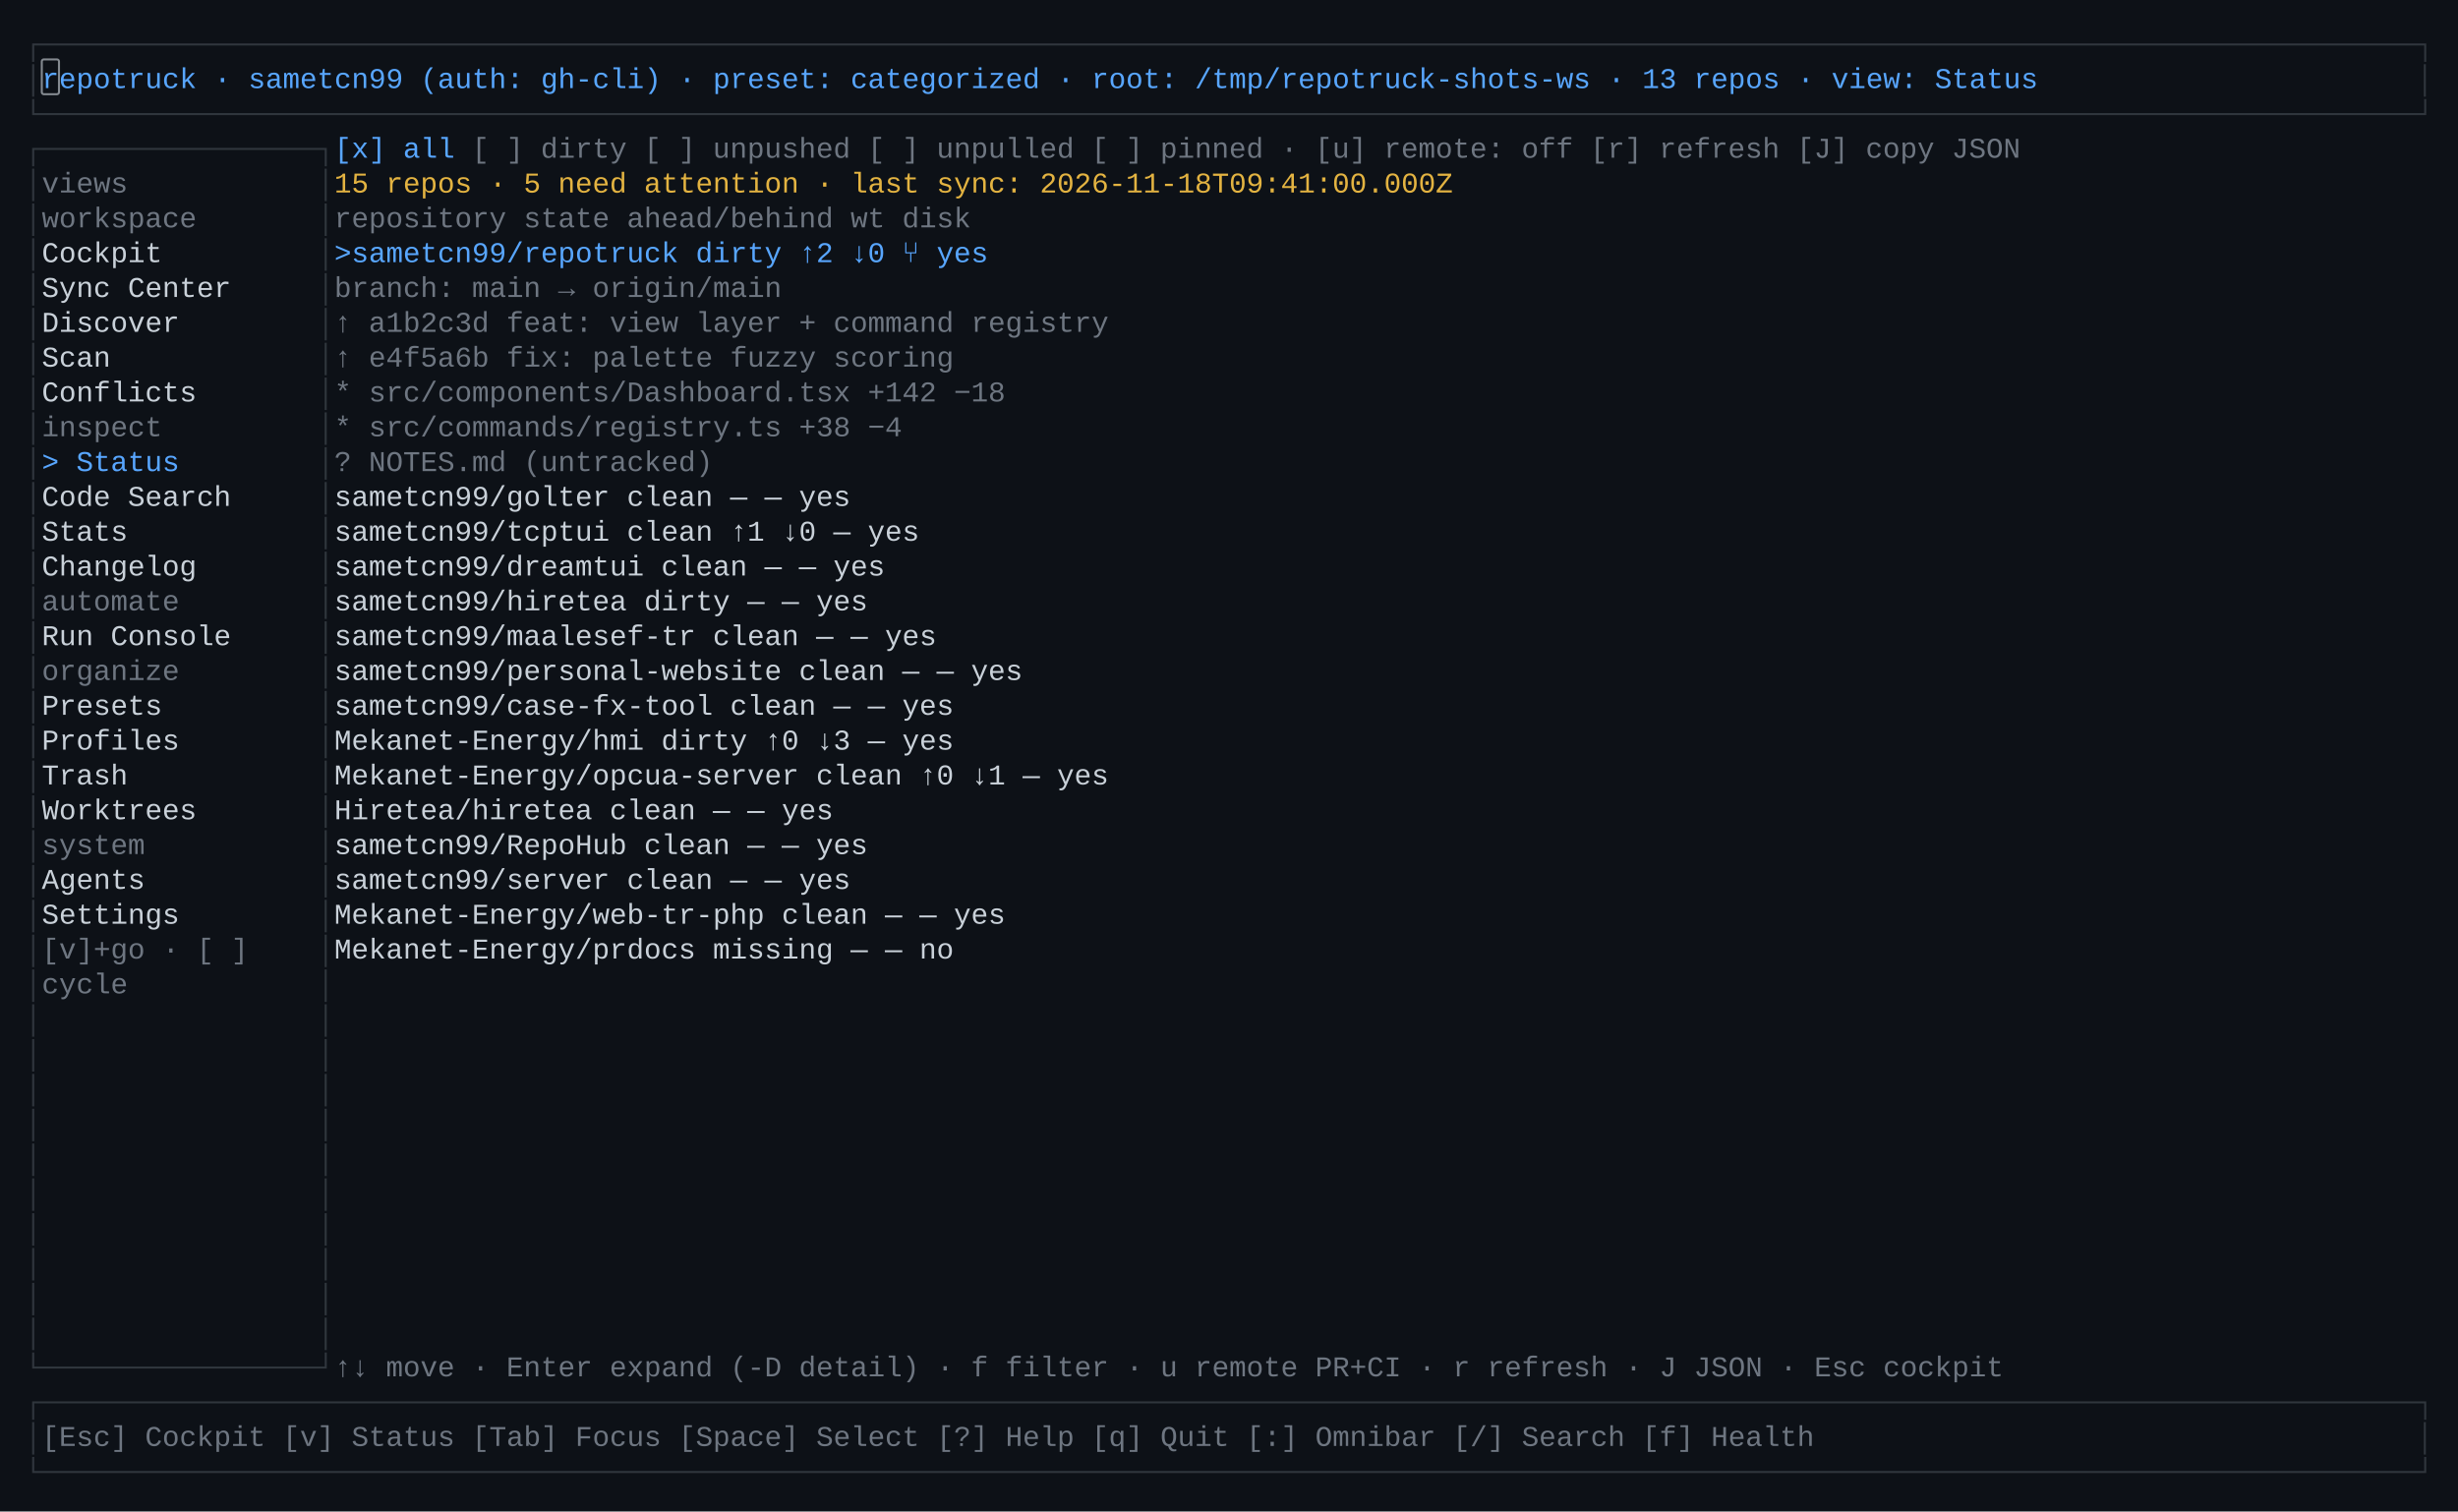
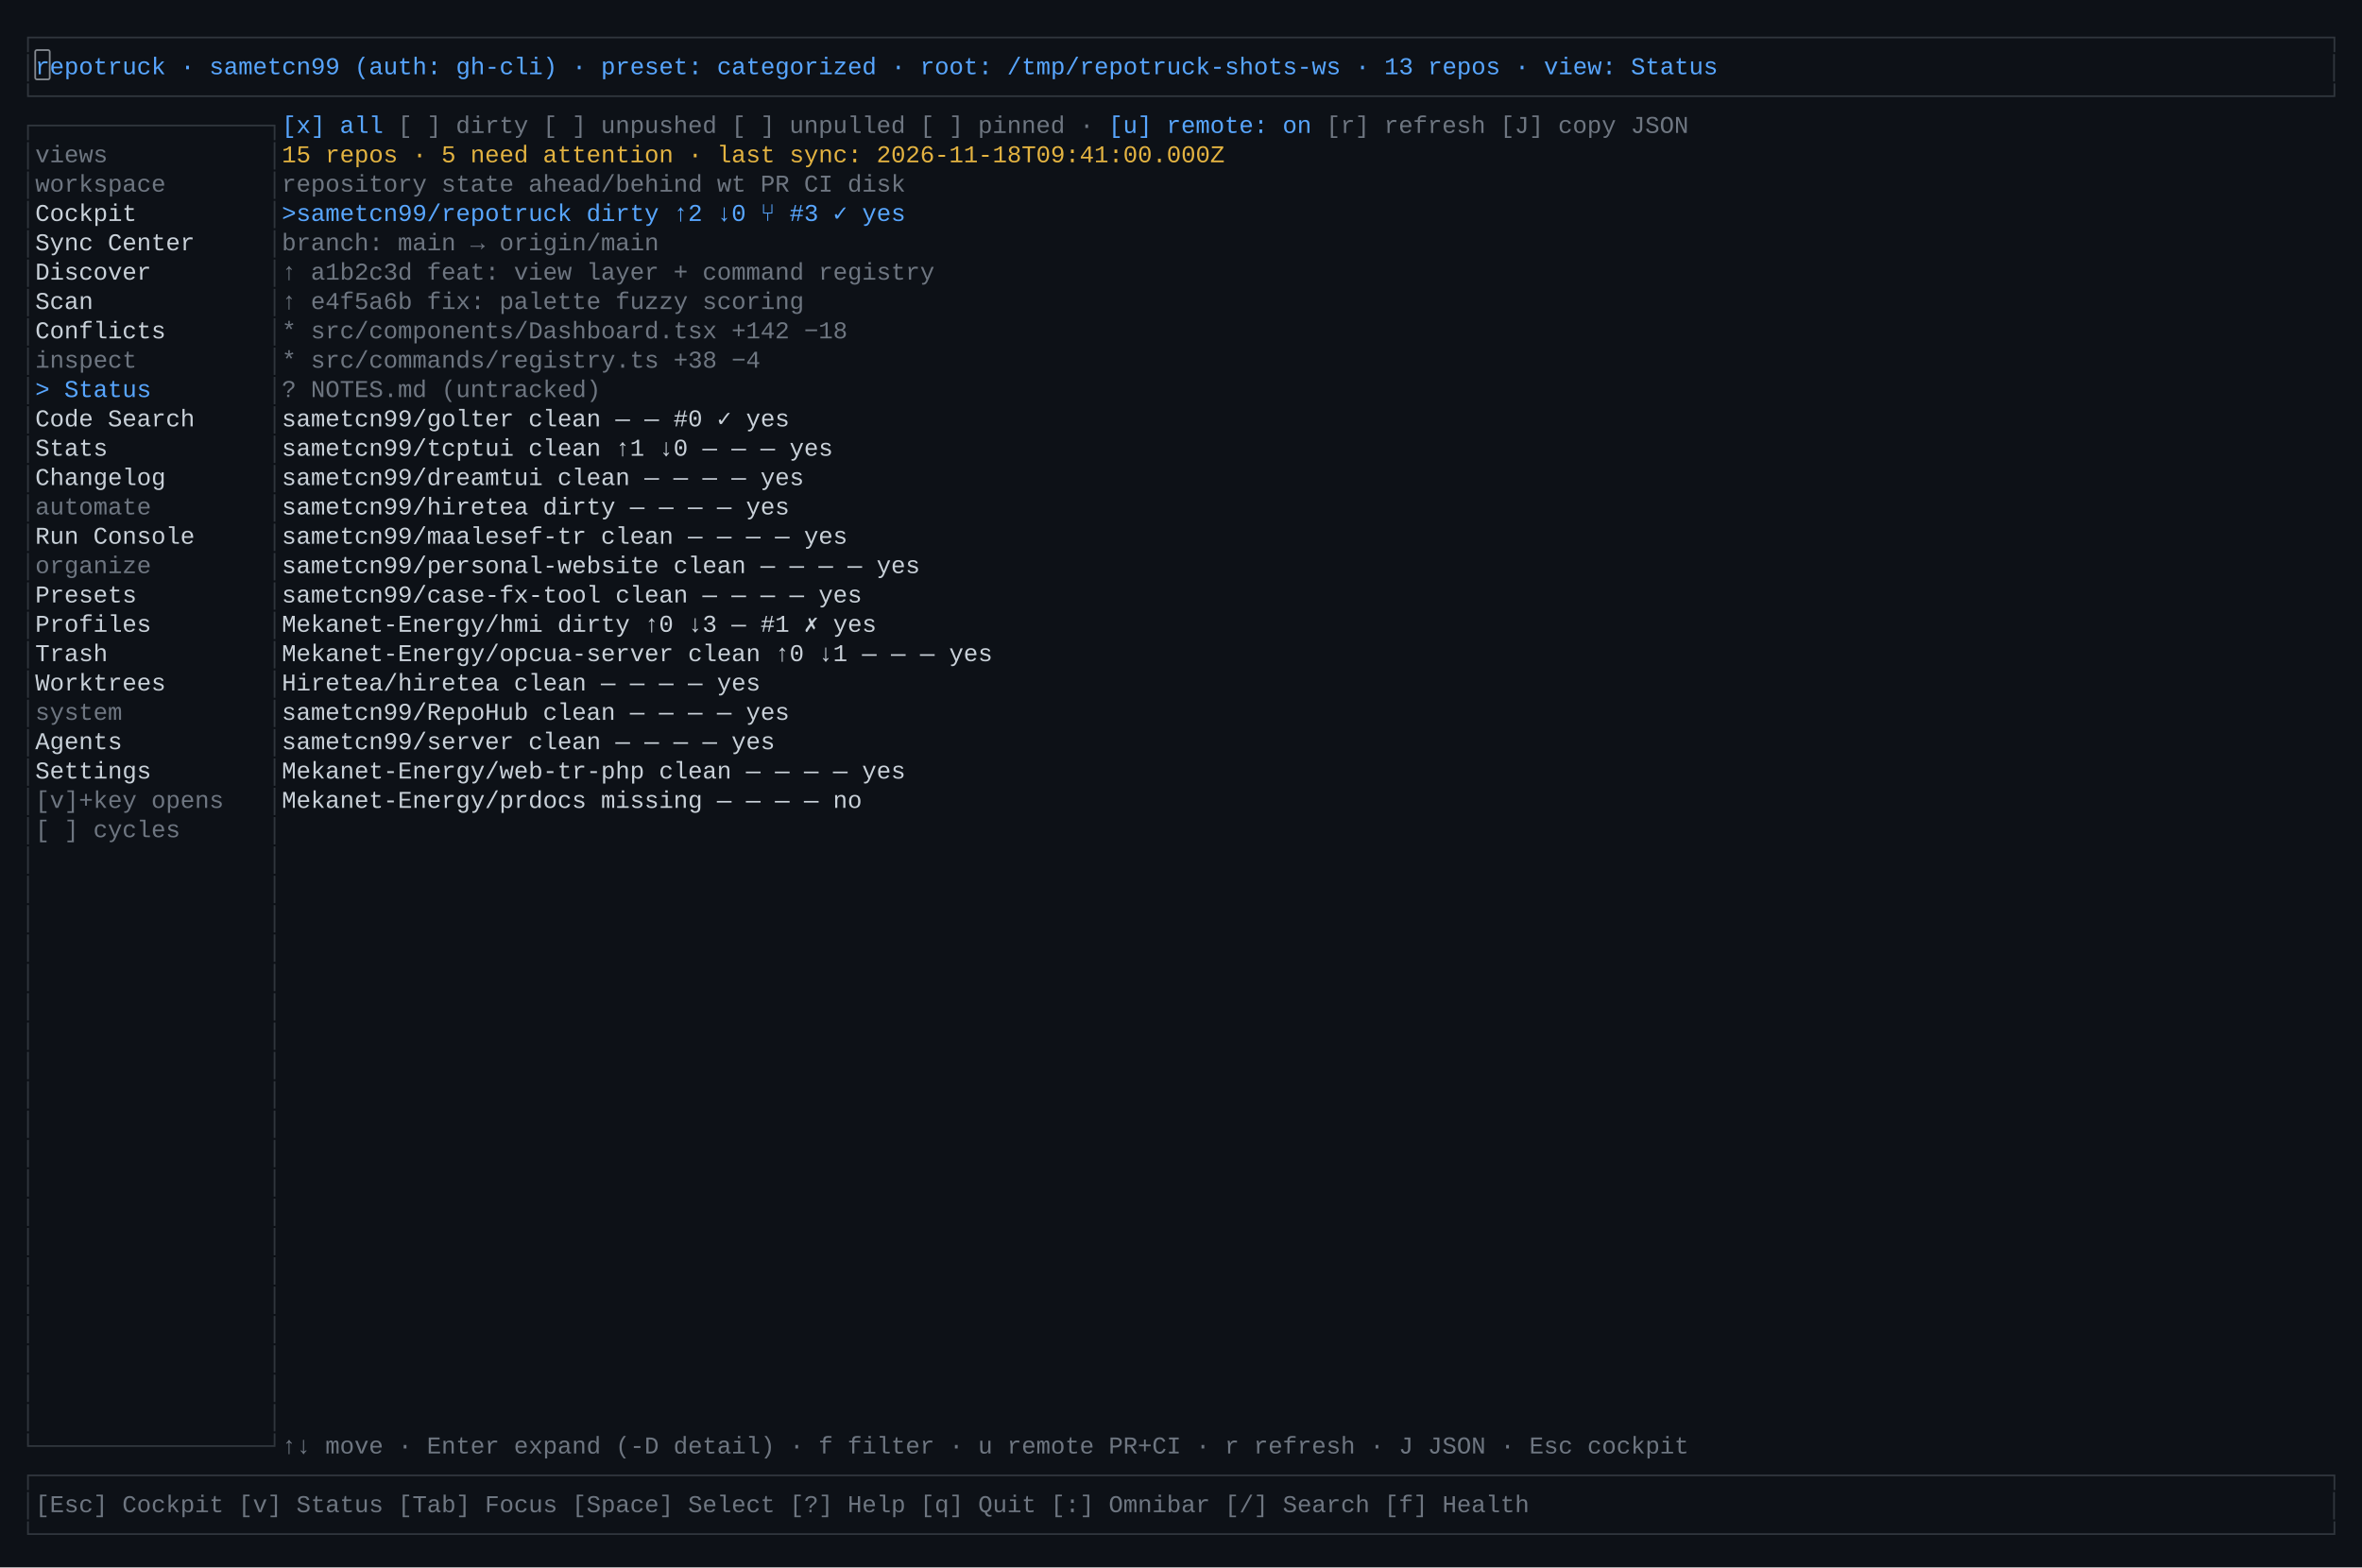
- <svg xmlns="http://www.w3.org/2000/svg" width="1200" height="738" viewBox="0 0 1200 738" role="img" aria-label="repotruck TUI — status-detail">
-   <rect width="1200" height="738" fill="#0d1117" />
+ <svg xmlns="http://www.w3.org/2000/svg" width="1368" height="908" viewBox="0 0 1368 908" role="img" aria-label="repotruck TUI — status-detail">
+   <rect width="1368" height="908" fill="#0d1117" />
  <style>text{font-family:ui-monospace,"SF Mono","Cascadia Code",Consolas,"Liberation Mono",Menlo,monospace;font-size:14px;white-space:pre}</style>
-   <text x="12.0" y="26" fill="rgb(48,54,61)" textLength="1176.0" lengthAdjust="spacingAndGlyphs">┌──────────────────────────────────────────────────────────────────────────────────────────────────────────────────────────────────────────┐</text>
+   <text x="12.0" y="26" fill="rgb(48,54,61)" textLength="1344.0" lengthAdjust="spacingAndGlyphs">┌──────────────────────────────────────────────────────────────────────────────────────────────────────────────────────────────────────────────────────────────┐</text>
  <text x="12.0" y="43" fill="rgb(48,54,61)" textLength="8.4" lengthAdjust="spacingAndGlyphs">│</text>
  <text x="20.4" y="43" fill="rgb(88,166,255)" textLength="982.8" lengthAdjust="spacingAndGlyphs"> repotruck · sametcn99 (auth: gh-cli) · preset: categorized · root: /tmp/repotruck-shots-ws · 13 repos · view: Status</text>
-   <text x="1003.2" y="43" fill="rgb(255,255,255)" textLength="176.4" lengthAdjust="spacingAndGlyphs">                     </text>
-   <text x="1179.6" y="43" fill="rgb(48,54,61)" textLength="8.4" lengthAdjust="spacingAndGlyphs">│</text>
-   <text x="12.0" y="60" fill="rgb(48,54,61)" textLength="1176.0" lengthAdjust="spacingAndGlyphs">└──────────────────────────────────────────────────────────────────────────────────────────────────────────────────────────────────────────┘</text>
+   <text x="1003.2" y="43" fill="rgb(255,255,255)" textLength="344.4" lengthAdjust="spacingAndGlyphs">                                         </text>
+   <text x="1347.6" y="43" fill="rgb(48,54,61)" textLength="8.4" lengthAdjust="spacingAndGlyphs">│</text>
+   <text x="12.0" y="60" fill="rgb(48,54,61)" textLength="1344.0" lengthAdjust="spacingAndGlyphs">└──────────────────────────────────────────────────────────────────────────────────────────────────────────────────────────────────────────────────────────────┘</text>
  <text x="12.0" y="77" fill="rgb(48,54,61)" textLength="151.2" lengthAdjust="spacingAndGlyphs">┌────────────────┐</text>
  <text x="163.2" y="77" fill="rgb(88,166,255)" textLength="58.8" lengthAdjust="spacingAndGlyphs">[x] all</text>
  <text x="222.0" y="77" fill="rgb(255,255,255)" textLength="8.4" lengthAdjust="spacingAndGlyphs"> </text>
  <text x="230.4" y="77" fill="rgb(110,118,129)" textLength="75.6" lengthAdjust="spacingAndGlyphs">[ ] dirty</text>
  <text x="306.0" y="77" fill="rgb(255,255,255)" textLength="8.4" lengthAdjust="spacingAndGlyphs"> </text>
  <text x="314.4" y="77" fill="rgb(110,118,129)" textLength="100.8" lengthAdjust="spacingAndGlyphs">[ ] unpushed</text>
  <text x="415.2" y="77" fill="rgb(255,255,255)" textLength="8.4" lengthAdjust="spacingAndGlyphs"> </text>
  <text x="423.6" y="77" fill="rgb(110,118,129)" textLength="100.8" lengthAdjust="spacingAndGlyphs">[ ] unpulled</text>
  <text x="524.4" y="77" fill="rgb(255,255,255)" textLength="8.4" lengthAdjust="spacingAndGlyphs"> </text>
  <text x="532.8" y="77" fill="rgb(110,118,129)" textLength="84.0" lengthAdjust="spacingAndGlyphs">[ ] pinned</text>
  <text x="616.8" y="77" fill="rgb(255,255,255)" textLength="8.4" lengthAdjust="spacingAndGlyphs"> </text>
  <text x="625.2" y="77" fill="rgb(110,118,129)" textLength="8.4" lengthAdjust="spacingAndGlyphs">·</text>
  <text x="633.6" y="77" fill="rgb(255,255,255)" textLength="8.4" lengthAdjust="spacingAndGlyphs"> </text>
-   <text x="642.0" y="77" fill="rgb(110,118,129)" textLength="126.0" lengthAdjust="spacingAndGlyphs">[u] remote: off</text>
-   <text x="768.0" y="77" fill="rgb(255,255,255)" textLength="8.4" lengthAdjust="spacingAndGlyphs"> </text>
-   <text x="776.4" y="77" fill="rgb(110,118,129)" textLength="92.4" lengthAdjust="spacingAndGlyphs">[r] refresh</text>
-   <text x="868.8" y="77" fill="rgb(255,255,255)" textLength="8.4" lengthAdjust="spacingAndGlyphs"> </text>
-   <text x="877.2" y="77" fill="rgb(110,118,129)" textLength="109.2" lengthAdjust="spacingAndGlyphs">[J] copy JSON</text>
-   <text x="986.4" y="77" fill="rgb(255,255,255)" textLength="201.6" lengthAdjust="spacingAndGlyphs">                        </text>
+   <text x="642.0" y="77" fill="rgb(88,166,255)" textLength="117.6" lengthAdjust="spacingAndGlyphs">[u] remote: on</text>
+   <text x="759.6" y="77" fill="rgb(255,255,255)" textLength="8.4" lengthAdjust="spacingAndGlyphs"> </text>
+   <text x="768.0" y="77" fill="rgb(110,118,129)" textLength="92.4" lengthAdjust="spacingAndGlyphs">[r] refresh</text>
+   <text x="860.4" y="77" fill="rgb(255,255,255)" textLength="8.4" lengthAdjust="spacingAndGlyphs"> </text>
+   <text x="868.8" y="77" fill="rgb(110,118,129)" textLength="109.2" lengthAdjust="spacingAndGlyphs">[J] copy JSON</text>
+   <text x="978.0" y="77" fill="rgb(255,255,255)" textLength="378.0" lengthAdjust="spacingAndGlyphs">                                             </text>
  <text x="12.0" y="94" fill="rgb(48,54,61)" textLength="8.4" lengthAdjust="spacingAndGlyphs">│</text>
  <text x="20.4" y="94" fill="rgb(110,118,129)" textLength="50.4" lengthAdjust="spacingAndGlyphs"> views</text>
  <text x="70.8" y="94" fill="rgb(255,255,255)" textLength="84.0" lengthAdjust="spacingAndGlyphs">          </text>
  <text x="154.8" y="94" fill="rgb(48,54,61)" textLength="8.4" lengthAdjust="spacingAndGlyphs">│</text>
  <text x="163.2" y="94" fill="rgb(227,179,65)" textLength="546.0" lengthAdjust="spacingAndGlyphs">15 repos · 5 need attention · last sync: 2026-11-18T09:41:00.000Z</text>
-   <text x="709.2" y="94" fill="rgb(255,255,255)" textLength="478.8" lengthAdjust="spacingAndGlyphs">                                                         </text>
+   <text x="709.2" y="94" fill="rgb(255,255,255)" textLength="646.8" lengthAdjust="spacingAndGlyphs">                                                                             </text>
  <text x="12.0" y="111" fill="rgb(48,54,61)" textLength="8.4" lengthAdjust="spacingAndGlyphs">│</text>
  <text x="20.4" y="111" fill="rgb(110,118,129)" textLength="84.0" lengthAdjust="spacingAndGlyphs"> workspace</text>
  <text x="104.4" y="111" fill="rgb(255,255,255)" textLength="50.4" lengthAdjust="spacingAndGlyphs">      </text>
  <text x="154.8" y="111" fill="rgb(48,54,61)" textLength="8.4" lengthAdjust="spacingAndGlyphs">│</text>
-   <text x="163.2" y="111" fill="rgb(110,118,129)" textLength="504.0" lengthAdjust="spacingAndGlyphs"> repository                  state   ahead/behind  wt  disk </text>
-   <text x="667.2" y="111" fill="rgb(255,255,255)" textLength="520.8" lengthAdjust="spacingAndGlyphs">                                                              </text>
+   <text x="163.2" y="111" fill="rgb(110,118,129)" textLength="571.2" lengthAdjust="spacingAndGlyphs"> repository                  state   ahead/behind  wt  PR  CI  disk </text>
+   <text x="734.4" y="111" fill="rgb(255,255,255)" textLength="621.6" lengthAdjust="spacingAndGlyphs">                                                                          </text>
  <text x="12.0" y="128" fill="rgb(48,54,61)" textLength="8.4" lengthAdjust="spacingAndGlyphs">│</text>
  <text x="20.4" y="128" fill="rgb(201,209,217)" textLength="75.6" lengthAdjust="spacingAndGlyphs">  Cockpit</text>
  <text x="96.0" y="128" fill="rgb(255,255,255)" textLength="58.8" lengthAdjust="spacingAndGlyphs">       </text>
  <text x="154.8" y="128" fill="rgb(48,54,61)" textLength="8.4" lengthAdjust="spacingAndGlyphs">│</text>
-   <text x="163.2" y="128" fill="rgb(88,166,255)" textLength="428.4" lengthAdjust="spacingAndGlyphs">&gt;sametcn99/repotruck dirty  ↑2 ↓0         ⑂   yes  </text>
-   <text x="591.6" y="128" fill="rgb(255,255,255)" textLength="596.4" lengthAdjust="spacingAndGlyphs">                                                                       </text>
+   <text x="163.2" y="128" fill="rgb(88,166,255)" textLength="571.2" lengthAdjust="spacingAndGlyphs">&gt;sametcn99/repotruck         dirty   ↑2 ↓0         ⑂   #3  ✓   yes  </text>
+   <text x="734.4" y="128" fill="rgb(255,255,255)" textLength="621.6" lengthAdjust="spacingAndGlyphs">                                                                          </text>
  <text x="12.0" y="145" fill="rgb(48,54,61)" textLength="8.4" lengthAdjust="spacingAndGlyphs">│</text>
  <text x="20.4" y="145" fill="rgb(201,209,217)" textLength="109.2" lengthAdjust="spacingAndGlyphs">  Sync Center</text>
  <text x="129.6" y="145" fill="rgb(255,255,255)" textLength="25.2" lengthAdjust="spacingAndGlyphs">   </text>
  <text x="154.8" y="145" fill="rgb(48,54,61)" textLength="8.4" lengthAdjust="spacingAndGlyphs">│</text>
  <text x="163.2" y="145" fill="rgb(110,118,129)" textLength="235.2" lengthAdjust="spacingAndGlyphs">  branch: main → origin/main</text>
-   <text x="398.4" y="145" fill="rgb(255,255,255)" textLength="789.6" lengthAdjust="spacingAndGlyphs">                                                                                              </text>
+   <text x="398.4" y="145" fill="rgb(255,255,255)" textLength="957.6" lengthAdjust="spacingAndGlyphs">                                                                                                                  </text>
  <text x="12.0" y="162" fill="rgb(48,54,61)" textLength="8.4" lengthAdjust="spacingAndGlyphs">│</text>
  <text x="20.4" y="162" fill="rgb(201,209,217)" textLength="84.0" lengthAdjust="spacingAndGlyphs">  Discover</text>
  <text x="104.4" y="162" fill="rgb(255,255,255)" textLength="50.4" lengthAdjust="spacingAndGlyphs">      </text>
  <text x="154.8" y="162" fill="rgb(48,54,61)" textLength="8.4" lengthAdjust="spacingAndGlyphs">│</text>
  <text x="163.2" y="162" fill="rgb(110,118,129)" textLength="394.8" lengthAdjust="spacingAndGlyphs">  ↑ a1b2c3d feat: view layer + command registry</text>
-   <text x="558.0" y="162" fill="rgb(255,255,255)" textLength="630.0" lengthAdjust="spacingAndGlyphs">                                                                           </text>
+   <text x="558.0" y="162" fill="rgb(255,255,255)" textLength="798.0" lengthAdjust="spacingAndGlyphs">                                                                                               </text>
  <text x="12.0" y="179" fill="rgb(48,54,61)" textLength="8.4" lengthAdjust="spacingAndGlyphs">│</text>
  <text x="20.4" y="179" fill="rgb(201,209,217)" textLength="50.4" lengthAdjust="spacingAndGlyphs">  Scan</text>
  <text x="70.8" y="179" fill="rgb(255,255,255)" textLength="84.0" lengthAdjust="spacingAndGlyphs">          </text>
  <text x="154.8" y="179" fill="rgb(48,54,61)" textLength="8.4" lengthAdjust="spacingAndGlyphs">│</text>
  <text x="163.2" y="179" fill="rgb(110,118,129)" textLength="319.2" lengthAdjust="spacingAndGlyphs">  ↑ e4f5a6b fix: palette fuzzy scoring</text>
-   <text x="482.4" y="179" fill="rgb(255,255,255)" textLength="705.6" lengthAdjust="spacingAndGlyphs">                                                                                    </text>
+   <text x="482.4" y="179" fill="rgb(255,255,255)" textLength="873.6" lengthAdjust="spacingAndGlyphs">                                                                                                        </text>
  <text x="12.0" y="196" fill="rgb(48,54,61)" textLength="8.4" lengthAdjust="spacingAndGlyphs">│</text>
  <text x="20.4" y="196" fill="rgb(201,209,217)" textLength="92.4" lengthAdjust="spacingAndGlyphs">  Conflicts</text>
  <text x="112.8" y="196" fill="rgb(255,255,255)" textLength="42.0" lengthAdjust="spacingAndGlyphs">     </text>
  <text x="154.8" y="196" fill="rgb(48,54,61)" textLength="8.4" lengthAdjust="spacingAndGlyphs">│</text>
  <text x="163.2" y="196" fill="rgb(110,118,129)" textLength="344.4" lengthAdjust="spacingAndGlyphs">  * src/components/Dashboard.tsx +142 −18</text>
-   <text x="507.6" y="196" fill="rgb(255,255,255)" textLength="680.4" lengthAdjust="spacingAndGlyphs">                                                                                 </text>
+   <text x="507.6" y="196" fill="rgb(255,255,255)" textLength="848.4" lengthAdjust="spacingAndGlyphs">                                                                                                     </text>
  <text x="12.0" y="213" fill="rgb(48,54,61)" textLength="8.4" lengthAdjust="spacingAndGlyphs">│</text>
  <text x="20.4" y="213" fill="rgb(110,118,129)" textLength="67.2" lengthAdjust="spacingAndGlyphs"> inspect</text>
  <text x="87.6" y="213" fill="rgb(255,255,255)" textLength="67.2" lengthAdjust="spacingAndGlyphs">        </text>
  <text x="154.8" y="213" fill="rgb(48,54,61)" textLength="8.4" lengthAdjust="spacingAndGlyphs">│</text>
  <text x="163.2" y="213" fill="rgb(110,118,129)" textLength="294.0" lengthAdjust="spacingAndGlyphs">  * src/commands/registry.ts +38 −4</text>
-   <text x="457.2" y="213" fill="rgb(255,255,255)" textLength="730.8" lengthAdjust="spacingAndGlyphs">                                                                                       </text>
+   <text x="457.2" y="213" fill="rgb(255,255,255)" textLength="898.8" lengthAdjust="spacingAndGlyphs">                                                                                                           </text>
  <text x="12.0" y="230" fill="rgb(48,54,61)" textLength="8.4" lengthAdjust="spacingAndGlyphs">│</text>
  <text x="20.4" y="230" fill="rgb(88,166,255)" textLength="67.2" lengthAdjust="spacingAndGlyphs">&gt; Status</text>
  <text x="87.6" y="230" fill="rgb(255,255,255)" textLength="67.2" lengthAdjust="spacingAndGlyphs">        </text>
  <text x="154.8" y="230" fill="rgb(48,54,61)" textLength="8.4" lengthAdjust="spacingAndGlyphs">│</text>
  <text x="163.2" y="230" fill="rgb(110,118,129)" textLength="201.6" lengthAdjust="spacingAndGlyphs">  ? NOTES.md (untracked)</text>
-   <text x="364.8" y="230" fill="rgb(255,255,255)" textLength="823.2" lengthAdjust="spacingAndGlyphs">                                                                                                  </text>
+   <text x="364.8" y="230" fill="rgb(255,255,255)" textLength="991.2" lengthAdjust="spacingAndGlyphs">                                                                                                                      </text>
  <text x="12.0" y="247" fill="rgb(48,54,61)" textLength="8.4" lengthAdjust="spacingAndGlyphs">│</text>
  <text x="20.4" y="247" fill="rgb(201,209,217)" textLength="109.2" lengthAdjust="spacingAndGlyphs">  Code Search</text>
  <text x="129.6" y="247" fill="rgb(255,255,255)" textLength="25.2" lengthAdjust="spacingAndGlyphs">   </text>
  <text x="154.8" y="247" fill="rgb(48,54,61)" textLength="8.4" lengthAdjust="spacingAndGlyphs">│</text>
-   <text x="163.2" y="247" fill="rgb(201,209,217)" textLength="403.2" lengthAdjust="spacingAndGlyphs"> sametcn99/golter clean  —             —   yes  </text>
-   <text x="566.4" y="247" fill="rgb(255,255,255)" textLength="621.6" lengthAdjust="spacingAndGlyphs">                                                                          </text>
+   <text x="163.2" y="247" fill="rgb(201,209,217)" textLength="571.2" lengthAdjust="spacingAndGlyphs"> sametcn99/golter            clean   —             —   #0  ✓   yes  </text>
+   <text x="734.4" y="247" fill="rgb(255,255,255)" textLength="621.6" lengthAdjust="spacingAndGlyphs">                                                                          </text>
  <text x="12.0" y="264" fill="rgb(48,54,61)" textLength="8.4" lengthAdjust="spacingAndGlyphs">│</text>
  <text x="20.4" y="264" fill="rgb(201,209,217)" textLength="58.8" lengthAdjust="spacingAndGlyphs">  Stats</text>
  <text x="79.2" y="264" fill="rgb(255,255,255)" textLength="75.6" lengthAdjust="spacingAndGlyphs">         </text>
  <text x="154.8" y="264" fill="rgb(48,54,61)" textLength="8.4" lengthAdjust="spacingAndGlyphs">│</text>
-   <text x="163.2" y="264" fill="rgb(201,209,217)" textLength="403.2" lengthAdjust="spacingAndGlyphs"> sametcn99/tcptui clean  ↑1 ↓0         —   yes  </text>
-   <text x="566.4" y="264" fill="rgb(255,255,255)" textLength="621.6" lengthAdjust="spacingAndGlyphs">                                                                          </text>
+   <text x="163.2" y="264" fill="rgb(201,209,217)" textLength="571.2" lengthAdjust="spacingAndGlyphs"> sametcn99/tcptui            clean   ↑1 ↓0         —   —   —   yes  </text>
+   <text x="734.4" y="264" fill="rgb(255,255,255)" textLength="621.6" lengthAdjust="spacingAndGlyphs">                                                                          </text>
  <text x="12.0" y="281" fill="rgb(48,54,61)" textLength="8.4" lengthAdjust="spacingAndGlyphs">│</text>
  <text x="20.4" y="281" fill="rgb(201,209,217)" textLength="92.4" lengthAdjust="spacingAndGlyphs">  Changelog</text>
  <text x="112.8" y="281" fill="rgb(255,255,255)" textLength="42.0" lengthAdjust="spacingAndGlyphs">     </text>
  <text x="154.8" y="281" fill="rgb(48,54,61)" textLength="8.4" lengthAdjust="spacingAndGlyphs">│</text>
-   <text x="163.2" y="281" fill="rgb(201,209,217)" textLength="420.0" lengthAdjust="spacingAndGlyphs"> sametcn99/dreamtui clean  —             —   yes  </text>
-   <text x="583.2" y="281" fill="rgb(255,255,255)" textLength="604.8" lengthAdjust="spacingAndGlyphs">                                                                        </text>
+   <text x="163.2" y="281" fill="rgb(201,209,217)" textLength="571.2" lengthAdjust="spacingAndGlyphs"> sametcn99/dreamtui          clean   —             —   —   —   yes  </text>
+   <text x="734.4" y="281" fill="rgb(255,255,255)" textLength="621.6" lengthAdjust="spacingAndGlyphs">                                                                          </text>
  <text x="12.0" y="298" fill="rgb(48,54,61)" textLength="8.4" lengthAdjust="spacingAndGlyphs">│</text>
  <text x="20.4" y="298" fill="rgb(110,118,129)" textLength="75.6" lengthAdjust="spacingAndGlyphs"> automate</text>
  <text x="96.0" y="298" fill="rgb(255,255,255)" textLength="58.8" lengthAdjust="spacingAndGlyphs">       </text>
  <text x="154.8" y="298" fill="rgb(48,54,61)" textLength="8.4" lengthAdjust="spacingAndGlyphs">│</text>
-   <text x="163.2" y="298" fill="rgb(201,209,217)" textLength="411.6" lengthAdjust="spacingAndGlyphs"> sametcn99/hiretea dirty  —             —   yes  </text>
-   <text x="574.8" y="298" fill="rgb(255,255,255)" textLength="613.2" lengthAdjust="spacingAndGlyphs">                                                                         </text>
+   <text x="163.2" y="298" fill="rgb(201,209,217)" textLength="571.2" lengthAdjust="spacingAndGlyphs"> sametcn99/hiretea           dirty   —             —   —   —   yes  </text>
+   <text x="734.4" y="298" fill="rgb(255,255,255)" textLength="621.6" lengthAdjust="spacingAndGlyphs">                                                                          </text>
  <text x="12.0" y="315" fill="rgb(48,54,61)" textLength="8.4" lengthAdjust="spacingAndGlyphs">│</text>
  <text x="20.4" y="315" fill="rgb(201,209,217)" textLength="109.2" lengthAdjust="spacingAndGlyphs">  Run Console</text>
  <text x="129.6" y="315" fill="rgb(255,255,255)" textLength="25.2" lengthAdjust="spacingAndGlyphs">   </text>
  <text x="154.8" y="315" fill="rgb(48,54,61)" textLength="8.4" lengthAdjust="spacingAndGlyphs">│</text>
-   <text x="163.2" y="315" fill="rgb(201,209,217)" textLength="445.2" lengthAdjust="spacingAndGlyphs"> sametcn99/maalesef-tr clean  —             —   yes  </text>
-   <text x="608.4" y="315" fill="rgb(255,255,255)" textLength="579.6" lengthAdjust="spacingAndGlyphs">                                                                     </text>
+   <text x="163.2" y="315" fill="rgb(201,209,217)" textLength="571.2" lengthAdjust="spacingAndGlyphs"> sametcn99/maalesef-tr       clean   —             —   —   —   yes  </text>
+   <text x="734.4" y="315" fill="rgb(255,255,255)" textLength="621.6" lengthAdjust="spacingAndGlyphs">                                                                          </text>
  <text x="12.0" y="332" fill="rgb(48,54,61)" textLength="8.4" lengthAdjust="spacingAndGlyphs">│</text>
  <text x="20.4" y="332" fill="rgb(110,118,129)" textLength="75.6" lengthAdjust="spacingAndGlyphs"> organize</text>
  <text x="96.0" y="332" fill="rgb(255,255,255)" textLength="58.8" lengthAdjust="spacingAndGlyphs">       </text>
  <text x="154.8" y="332" fill="rgb(48,54,61)" textLength="8.4" lengthAdjust="spacingAndGlyphs">│</text>
-   <text x="163.2" y="332" fill="rgb(201,209,217)" textLength="487.2" lengthAdjust="spacingAndGlyphs"> sametcn99/personal-website clean  —             —   yes  </text>
-   <text x="650.4" y="332" fill="rgb(255,255,255)" textLength="537.6" lengthAdjust="spacingAndGlyphs">                                                                </text>
+   <text x="163.2" y="332" fill="rgb(201,209,217)" textLength="571.2" lengthAdjust="spacingAndGlyphs"> sametcn99/personal-website  clean   —             —   —   —   yes  </text>
+   <text x="734.4" y="332" fill="rgb(255,255,255)" textLength="621.6" lengthAdjust="spacingAndGlyphs">                                                                          </text>
  <text x="12.0" y="349" fill="rgb(48,54,61)" textLength="8.4" lengthAdjust="spacingAndGlyphs">│</text>
  <text x="20.4" y="349" fill="rgb(201,209,217)" textLength="75.6" lengthAdjust="spacingAndGlyphs">  Presets</text>
  <text x="96.0" y="349" fill="rgb(255,255,255)" textLength="58.8" lengthAdjust="spacingAndGlyphs">       </text>
  <text x="154.8" y="349" fill="rgb(48,54,61)" textLength="8.4" lengthAdjust="spacingAndGlyphs">│</text>
-   <text x="163.2" y="349" fill="rgb(201,209,217)" textLength="453.6" lengthAdjust="spacingAndGlyphs"> sametcn99/case-fx-tool clean  —             —   yes  </text>
-   <text x="616.8" y="349" fill="rgb(255,255,255)" textLength="571.2" lengthAdjust="spacingAndGlyphs">                                                                    </text>
+   <text x="163.2" y="349" fill="rgb(201,209,217)" textLength="571.2" lengthAdjust="spacingAndGlyphs"> sametcn99/case-fx-tool      clean   —             —   —   —   yes  </text>
+   <text x="734.4" y="349" fill="rgb(255,255,255)" textLength="621.6" lengthAdjust="spacingAndGlyphs">                                                                          </text>
  <text x="12.0" y="366" fill="rgb(48,54,61)" textLength="8.4" lengthAdjust="spacingAndGlyphs">│</text>
  <text x="20.4" y="366" fill="rgb(201,209,217)" textLength="84.0" lengthAdjust="spacingAndGlyphs">  Profiles</text>
  <text x="104.4" y="366" fill="rgb(255,255,255)" textLength="50.4" lengthAdjust="spacingAndGlyphs">      </text>
  <text x="154.8" y="366" fill="rgb(48,54,61)" textLength="8.4" lengthAdjust="spacingAndGlyphs">│</text>
-   <text x="163.2" y="366" fill="rgb(201,209,217)" textLength="420.0" lengthAdjust="spacingAndGlyphs"> Mekanet-Energy/hmi dirty  ↑0 ↓3         —   yes  </text>
-   <text x="583.2" y="366" fill="rgb(255,255,255)" textLength="604.8" lengthAdjust="spacingAndGlyphs">                                                                        </text>
+   <text x="163.2" y="366" fill="rgb(201,209,217)" textLength="571.2" lengthAdjust="spacingAndGlyphs"> Mekanet-Energy/hmi          dirty   ↑0 ↓3         —   #1  ✗   yes  </text>
+   <text x="734.4" y="366" fill="rgb(255,255,255)" textLength="621.6" lengthAdjust="spacingAndGlyphs">                                                                          </text>
  <text x="12.0" y="383" fill="rgb(48,54,61)" textLength="8.4" lengthAdjust="spacingAndGlyphs">│</text>
  <text x="20.4" y="383" fill="rgb(201,209,217)" textLength="58.8" lengthAdjust="spacingAndGlyphs">  Trash</text>
  <text x="79.2" y="383" fill="rgb(255,255,255)" textLength="75.6" lengthAdjust="spacingAndGlyphs">         </text>
  <text x="154.8" y="383" fill="rgb(48,54,61)" textLength="8.4" lengthAdjust="spacingAndGlyphs">│</text>
-   <text x="163.2" y="383" fill="rgb(201,209,217)" textLength="495.6" lengthAdjust="spacingAndGlyphs"> Mekanet-Energy/opcua-server clean  ↑0 ↓1         —   yes  </text>
-   <text x="658.8" y="383" fill="rgb(255,255,255)" textLength="529.2" lengthAdjust="spacingAndGlyphs">                                                               </text>
+   <text x="163.2" y="383" fill="rgb(201,209,217)" textLength="571.2" lengthAdjust="spacingAndGlyphs"> Mekanet-Energy/opcua-server clean   ↑0 ↓1         —   —   —   yes  </text>
+   <text x="734.4" y="383" fill="rgb(255,255,255)" textLength="621.6" lengthAdjust="spacingAndGlyphs">                                                                          </text>
  <text x="12.0" y="400" fill="rgb(48,54,61)" textLength="8.4" lengthAdjust="spacingAndGlyphs">│</text>
  <text x="20.4" y="400" fill="rgb(201,209,217)" textLength="92.4" lengthAdjust="spacingAndGlyphs">  Worktrees</text>
  <text x="112.8" y="400" fill="rgb(255,255,255)" textLength="42.0" lengthAdjust="spacingAndGlyphs">     </text>
  <text x="154.8" y="400" fill="rgb(48,54,61)" textLength="8.4" lengthAdjust="spacingAndGlyphs">│</text>
-   <text x="163.2" y="400" fill="rgb(201,209,217)" textLength="394.8" lengthAdjust="spacingAndGlyphs"> Hiretea/hiretea clean  —             —   yes  </text>
-   <text x="558.0" y="400" fill="rgb(255,255,255)" textLength="630.0" lengthAdjust="spacingAndGlyphs">                                                                           </text>
+   <text x="163.2" y="400" fill="rgb(201,209,217)" textLength="571.2" lengthAdjust="spacingAndGlyphs"> Hiretea/hiretea             clean   —             —   —   —   yes  </text>
+   <text x="734.4" y="400" fill="rgb(255,255,255)" textLength="621.6" lengthAdjust="spacingAndGlyphs">                                                                          </text>
  <text x="12.0" y="417" fill="rgb(48,54,61)" textLength="8.4" lengthAdjust="spacingAndGlyphs">│</text>
  <text x="20.4" y="417" fill="rgb(110,118,129)" textLength="58.8" lengthAdjust="spacingAndGlyphs"> system</text>
  <text x="79.2" y="417" fill="rgb(255,255,255)" textLength="75.6" lengthAdjust="spacingAndGlyphs">         </text>
  <text x="154.8" y="417" fill="rgb(48,54,61)" textLength="8.4" lengthAdjust="spacingAndGlyphs">│</text>
-   <text x="163.2" y="417" fill="rgb(201,209,217)" textLength="411.6" lengthAdjust="spacingAndGlyphs"> sametcn99/RepoHub clean  —             —   yes  </text>
-   <text x="574.8" y="417" fill="rgb(255,255,255)" textLength="613.2" lengthAdjust="spacingAndGlyphs">                                                                         </text>
+   <text x="163.2" y="417" fill="rgb(201,209,217)" textLength="571.2" lengthAdjust="spacingAndGlyphs"> sametcn99/RepoHub           clean   —             —   —   —   yes  </text>
+   <text x="734.4" y="417" fill="rgb(255,255,255)" textLength="621.6" lengthAdjust="spacingAndGlyphs">                                                                          </text>
  <text x="12.0" y="434" fill="rgb(48,54,61)" textLength="8.4" lengthAdjust="spacingAndGlyphs">│</text>
  <text x="20.4" y="434" fill="rgb(201,209,217)" textLength="67.2" lengthAdjust="spacingAndGlyphs">  Agents</text>
  <text x="87.6" y="434" fill="rgb(255,255,255)" textLength="67.2" lengthAdjust="spacingAndGlyphs">        </text>
  <text x="154.8" y="434" fill="rgb(48,54,61)" textLength="8.4" lengthAdjust="spacingAndGlyphs">│</text>
-   <text x="163.2" y="434" fill="rgb(201,209,217)" textLength="403.2" lengthAdjust="spacingAndGlyphs"> sametcn99/server clean  —             —   yes  </text>
-   <text x="566.4" y="434" fill="rgb(255,255,255)" textLength="621.6" lengthAdjust="spacingAndGlyphs">                                                                          </text>
+   <text x="163.2" y="434" fill="rgb(201,209,217)" textLength="571.2" lengthAdjust="spacingAndGlyphs"> sametcn99/server            clean   —             —   —   —   yes  </text>
+   <text x="734.4" y="434" fill="rgb(255,255,255)" textLength="621.6" lengthAdjust="spacingAndGlyphs">                                                                          </text>
  <text x="12.0" y="451" fill="rgb(48,54,61)" textLength="8.4" lengthAdjust="spacingAndGlyphs">│</text>
  <text x="20.4" y="451" fill="rgb(201,209,217)" textLength="84.0" lengthAdjust="spacingAndGlyphs">  Settings</text>
  <text x="104.4" y="451" fill="rgb(255,255,255)" textLength="50.4" lengthAdjust="spacingAndGlyphs">      </text>
  <text x="154.8" y="451" fill="rgb(48,54,61)" textLength="8.4" lengthAdjust="spacingAndGlyphs">│</text>
-   <text x="163.2" y="451" fill="rgb(201,209,217)" textLength="478.8" lengthAdjust="spacingAndGlyphs"> Mekanet-Energy/web-tr-php clean  —             —   yes  </text>
-   <text x="642.0" y="451" fill="rgb(255,255,255)" textLength="546.0" lengthAdjust="spacingAndGlyphs">                                                                 </text>
+   <text x="163.2" y="451" fill="rgb(201,209,217)" textLength="571.2" lengthAdjust="spacingAndGlyphs"> Mekanet-Energy/web-tr-php   clean   —             —   —   —   yes  </text>
+   <text x="734.4" y="451" fill="rgb(255,255,255)" textLength="621.6" lengthAdjust="spacingAndGlyphs">                                                                          </text>
  <text x="12.0" y="468" fill="rgb(48,54,61)" textLength="8.4" lengthAdjust="spacingAndGlyphs">│</text>
-   <text x="20.4" y="468" fill="rgb(110,118,129)" textLength="117.6" lengthAdjust="spacingAndGlyphs"> [v]+go · [ ] </text>
+   <text x="20.4" y="468" fill="rgb(110,118,129)" textLength="117.6" lengthAdjust="spacingAndGlyphs"> [v]+key opens</text>
  <text x="138.0" y="468" fill="rgb(255,255,255)" textLength="16.8" lengthAdjust="spacingAndGlyphs">  </text>
  <text x="154.8" y="468" fill="rgb(48,54,61)" textLength="8.4" lengthAdjust="spacingAndGlyphs">│</text>
-   <text x="163.2" y="468" fill="rgb(201,209,217)" textLength="453.6" lengthAdjust="spacingAndGlyphs"> Mekanet-Energy/prdocs missing —             —   no   </text>
-   <text x="616.8" y="468" fill="rgb(255,255,255)" textLength="571.2" lengthAdjust="spacingAndGlyphs">                                                                    </text>
+   <text x="163.2" y="468" fill="rgb(201,209,217)" textLength="571.2" lengthAdjust="spacingAndGlyphs"> Mekanet-Energy/prdocs       missing —             —   —   —   no   </text>
+   <text x="734.4" y="468" fill="rgb(255,255,255)" textLength="621.6" lengthAdjust="spacingAndGlyphs">                                                                          </text>
  <text x="12.0" y="485" fill="rgb(48,54,61)" textLength="8.4" lengthAdjust="spacingAndGlyphs">│</text>
-   <text x="20.4" y="485" fill="rgb(110,118,129)" textLength="42.0" lengthAdjust="spacingAndGlyphs">cycle</text>
-   <text x="62.4" y="485" fill="rgb(255,255,255)" textLength="92.4" lengthAdjust="spacingAndGlyphs">           </text>
+   <text x="20.4" y="485" fill="rgb(110,118,129)" textLength="92.4" lengthAdjust="spacingAndGlyphs"> [ ] cycles</text>
+   <text x="112.8" y="485" fill="rgb(255,255,255)" textLength="42.0" lengthAdjust="spacingAndGlyphs">     </text>
  <text x="154.8" y="485" fill="rgb(48,54,61)" textLength="8.4" lengthAdjust="spacingAndGlyphs">│</text>
-   <text x="163.2" y="485" fill="rgb(255,255,255)" textLength="1024.8" lengthAdjust="spacingAndGlyphs">                                                                                                                          </text>
+   <text x="163.2" y="485" fill="rgb(255,255,255)" textLength="1192.8" lengthAdjust="spacingAndGlyphs">                                                                                                                                              </text>
  <text x="12.0" y="502" fill="rgb(48,54,61)" textLength="8.4" lengthAdjust="spacingAndGlyphs">│</text>
  <text x="20.4" y="502" fill="rgb(255,255,255)" textLength="134.4" lengthAdjust="spacingAndGlyphs">                </text>
  <text x="154.8" y="502" fill="rgb(48,54,61)" textLength="8.4" lengthAdjust="spacingAndGlyphs">│</text>
-   <text x="163.2" y="502" fill="rgb(255,255,255)" textLength="1024.8" lengthAdjust="spacingAndGlyphs">                                                                                                                          </text>
+   <text x="163.2" y="502" fill="rgb(255,255,255)" textLength="1192.8" lengthAdjust="spacingAndGlyphs">                                                                                                                                              </text>
  <text x="12.0" y="519" fill="rgb(48,54,61)" textLength="8.4" lengthAdjust="spacingAndGlyphs">│</text>
  <text x="20.4" y="519" fill="rgb(255,255,255)" textLength="134.4" lengthAdjust="spacingAndGlyphs">                </text>
  <text x="154.8" y="519" fill="rgb(48,54,61)" textLength="8.4" lengthAdjust="spacingAndGlyphs">│</text>
-   <text x="163.2" y="519" fill="rgb(255,255,255)" textLength="1024.8" lengthAdjust="spacingAndGlyphs">                                                                                                                          </text>
+   <text x="163.2" y="519" fill="rgb(255,255,255)" textLength="1192.8" lengthAdjust="spacingAndGlyphs">                                                                                                                                              </text>
  <text x="12.0" y="536" fill="rgb(48,54,61)" textLength="8.4" lengthAdjust="spacingAndGlyphs">│</text>
  <text x="20.4" y="536" fill="rgb(255,255,255)" textLength="134.4" lengthAdjust="spacingAndGlyphs">                </text>
  <text x="154.8" y="536" fill="rgb(48,54,61)" textLength="8.4" lengthAdjust="spacingAndGlyphs">│</text>
-   <text x="163.2" y="536" fill="rgb(255,255,255)" textLength="1024.8" lengthAdjust="spacingAndGlyphs">                                                                                                                          </text>
+   <text x="163.2" y="536" fill="rgb(255,255,255)" textLength="1192.8" lengthAdjust="spacingAndGlyphs">                                                                                                                                              </text>
  <text x="12.0" y="553" fill="rgb(48,54,61)" textLength="8.4" lengthAdjust="spacingAndGlyphs">│</text>
  <text x="20.4" y="553" fill="rgb(255,255,255)" textLength="134.4" lengthAdjust="spacingAndGlyphs">                </text>
  <text x="154.8" y="553" fill="rgb(48,54,61)" textLength="8.4" lengthAdjust="spacingAndGlyphs">│</text>
-   <text x="163.2" y="553" fill="rgb(255,255,255)" textLength="1024.8" lengthAdjust="spacingAndGlyphs">                                                                                                                          </text>
+   <text x="163.2" y="553" fill="rgb(255,255,255)" textLength="1192.8" lengthAdjust="spacingAndGlyphs">                                                                                                                                              </text>
  <text x="12.0" y="570" fill="rgb(48,54,61)" textLength="8.4" lengthAdjust="spacingAndGlyphs">│</text>
  <text x="20.4" y="570" fill="rgb(255,255,255)" textLength="134.4" lengthAdjust="spacingAndGlyphs">                </text>
  <text x="154.8" y="570" fill="rgb(48,54,61)" textLength="8.4" lengthAdjust="spacingAndGlyphs">│</text>
-   <text x="163.2" y="570" fill="rgb(255,255,255)" textLength="1024.8" lengthAdjust="spacingAndGlyphs">                                                                                                                          </text>
+   <text x="163.2" y="570" fill="rgb(255,255,255)" textLength="1192.8" lengthAdjust="spacingAndGlyphs">                                                                                                                                              </text>
  <text x="12.0" y="587" fill="rgb(48,54,61)" textLength="8.4" lengthAdjust="spacingAndGlyphs">│</text>
  <text x="20.4" y="587" fill="rgb(255,255,255)" textLength="134.4" lengthAdjust="spacingAndGlyphs">                </text>
  <text x="154.8" y="587" fill="rgb(48,54,61)" textLength="8.4" lengthAdjust="spacingAndGlyphs">│</text>
-   <text x="163.2" y="587" fill="rgb(255,255,255)" textLength="1024.8" lengthAdjust="spacingAndGlyphs">                                                                                                                          </text>
+   <text x="163.2" y="587" fill="rgb(255,255,255)" textLength="1192.8" lengthAdjust="spacingAndGlyphs">                                                                                                                                              </text>
  <text x="12.0" y="604" fill="rgb(48,54,61)" textLength="8.4" lengthAdjust="spacingAndGlyphs">│</text>
  <text x="20.4" y="604" fill="rgb(255,255,255)" textLength="134.4" lengthAdjust="spacingAndGlyphs">                </text>
  <text x="154.8" y="604" fill="rgb(48,54,61)" textLength="8.4" lengthAdjust="spacingAndGlyphs">│</text>
-   <text x="163.2" y="604" fill="rgb(255,255,255)" textLength="1024.8" lengthAdjust="spacingAndGlyphs">                                                                                                                          </text>
+   <text x="163.2" y="604" fill="rgb(255,255,255)" textLength="1192.8" lengthAdjust="spacingAndGlyphs">                                                                                                                                              </text>
  <text x="12.0" y="621" fill="rgb(48,54,61)" textLength="8.4" lengthAdjust="spacingAndGlyphs">│</text>
  <text x="20.4" y="621" fill="rgb(255,255,255)" textLength="134.4" lengthAdjust="spacingAndGlyphs">                </text>
  <text x="154.8" y="621" fill="rgb(48,54,61)" textLength="8.4" lengthAdjust="spacingAndGlyphs">│</text>
-   <text x="163.2" y="621" fill="rgb(255,255,255)" textLength="1024.8" lengthAdjust="spacingAndGlyphs">                                                                                                                          </text>
+   <text x="163.2" y="621" fill="rgb(255,255,255)" textLength="1192.8" lengthAdjust="spacingAndGlyphs">                                                                                                                                              </text>
  <text x="12.0" y="638" fill="rgb(48,54,61)" textLength="8.4" lengthAdjust="spacingAndGlyphs">│</text>
  <text x="20.4" y="638" fill="rgb(255,255,255)" textLength="134.4" lengthAdjust="spacingAndGlyphs">                </text>
  <text x="154.8" y="638" fill="rgb(48,54,61)" textLength="8.4" lengthAdjust="spacingAndGlyphs">│</text>
-   <text x="163.2" y="638" fill="rgb(255,255,255)" textLength="1024.8" lengthAdjust="spacingAndGlyphs">                                                                                                                          </text>
+   <text x="163.2" y="638" fill="rgb(255,255,255)" textLength="1192.8" lengthAdjust="spacingAndGlyphs">                                                                                                                                              </text>
  <text x="12.0" y="655" fill="rgb(48,54,61)" textLength="8.4" lengthAdjust="spacingAndGlyphs">│</text>
  <text x="20.4" y="655" fill="rgb(255,255,255)" textLength="134.4" lengthAdjust="spacingAndGlyphs">                </text>
  <text x="154.8" y="655" fill="rgb(48,54,61)" textLength="8.4" lengthAdjust="spacingAndGlyphs">│</text>
-   <text x="163.2" y="655" fill="rgb(255,255,255)" textLength="1024.8" lengthAdjust="spacingAndGlyphs">                                                                                                                          </text>
-   <text x="12.0" y="672" fill="rgb(48,54,61)" textLength="151.2" lengthAdjust="spacingAndGlyphs">└────────────────┘</text>
-   <text x="163.2" y="672" fill="rgb(110,118,129)" textLength="814.8" lengthAdjust="spacingAndGlyphs">↑↓ move · Enter expand (-D detail) · f filter · u remote PR+CI · r refresh · J JSON · Esc cockpit</text>
-   <text x="978.0" y="672" fill="rgb(255,255,255)" textLength="210.0" lengthAdjust="spacingAndGlyphs">                         </text>
-   <text x="12.0" y="689" fill="rgb(48,54,61)" textLength="1176.0" lengthAdjust="spacingAndGlyphs">┌──────────────────────────────────────────────────────────────────────────────────────────────────────────────────────────────────────────┐</text>
+   <text x="163.2" y="655" fill="rgb(255,255,255)" textLength="1192.8" lengthAdjust="spacingAndGlyphs">                                                                                                                                              </text>
+   <text x="12.0" y="672" fill="rgb(48,54,61)" textLength="8.4" lengthAdjust="spacingAndGlyphs">│</text>
+   <text x="20.4" y="672" fill="rgb(255,255,255)" textLength="134.4" lengthAdjust="spacingAndGlyphs">                </text>
+   <text x="154.8" y="672" fill="rgb(48,54,61)" textLength="8.4" lengthAdjust="spacingAndGlyphs">│</text>
+   <text x="163.2" y="672" fill="rgb(255,255,255)" textLength="1192.8" lengthAdjust="spacingAndGlyphs">                                                                                                                                              </text>
+   <text x="12.0" y="689" fill="rgb(48,54,61)" textLength="8.4" lengthAdjust="spacingAndGlyphs">│</text>
+   <text x="20.4" y="689" fill="rgb(255,255,255)" textLength="134.4" lengthAdjust="spacingAndGlyphs">                </text>
+   <text x="154.8" y="689" fill="rgb(48,54,61)" textLength="8.4" lengthAdjust="spacingAndGlyphs">│</text>
+   <text x="163.2" y="689" fill="rgb(255,255,255)" textLength="1192.8" lengthAdjust="spacingAndGlyphs">                                                                                                                                              </text>
  <text x="12.0" y="706" fill="rgb(48,54,61)" textLength="8.4" lengthAdjust="spacingAndGlyphs">│</text>
-   <text x="20.4" y="706" fill="rgb(110,118,129)" textLength="940.8" lengthAdjust="spacingAndGlyphs"> [Esc] Cockpit  [v] Status  [Tab] Focus  [Space] Select  [?] Help  [q] Quit  [:] Omnibar  [/] Search  [f] Health</text>
-   <text x="961.2" y="706" fill="rgb(255,255,255)" textLength="218.4" lengthAdjust="spacingAndGlyphs">                          </text>
-   <text x="1179.6" y="706" fill="rgb(48,54,61)" textLength="8.4" lengthAdjust="spacingAndGlyphs">│</text>
-   <text x="12.0" y="723" fill="rgb(48,54,61)" textLength="1176.0" lengthAdjust="spacingAndGlyphs">└──────────────────────────────────────────────────────────────────────────────────────────────────────────────────────────────────────────┘</text>
+   <text x="20.4" y="706" fill="rgb(255,255,255)" textLength="134.4" lengthAdjust="spacingAndGlyphs">                </text>
+   <text x="154.8" y="706" fill="rgb(48,54,61)" textLength="8.4" lengthAdjust="spacingAndGlyphs">│</text>
+   <text x="163.2" y="706" fill="rgb(255,255,255)" textLength="1192.8" lengthAdjust="spacingAndGlyphs">                                                                                                                                              </text>
+   <text x="12.0" y="723" fill="rgb(48,54,61)" textLength="8.4" lengthAdjust="spacingAndGlyphs">│</text>
+   <text x="20.4" y="723" fill="rgb(255,255,255)" textLength="134.4" lengthAdjust="spacingAndGlyphs">                </text>
+   <text x="154.8" y="723" fill="rgb(48,54,61)" textLength="8.4" lengthAdjust="spacingAndGlyphs">│</text>
+   <text x="163.2" y="723" fill="rgb(255,255,255)" textLength="1192.8" lengthAdjust="spacingAndGlyphs">                                                                                                                                              </text>
+   <text x="12.0" y="740" fill="rgb(48,54,61)" textLength="8.4" lengthAdjust="spacingAndGlyphs">│</text>
+   <text x="20.4" y="740" fill="rgb(255,255,255)" textLength="134.4" lengthAdjust="spacingAndGlyphs">                </text>
+   <text x="154.8" y="740" fill="rgb(48,54,61)" textLength="8.4" lengthAdjust="spacingAndGlyphs">│</text>
+   <text x="163.2" y="740" fill="rgb(255,255,255)" textLength="1192.8" lengthAdjust="spacingAndGlyphs">                                                                                                                                              </text>
+   <text x="12.0" y="757" fill="rgb(48,54,61)" textLength="8.4" lengthAdjust="spacingAndGlyphs">│</text>
+   <text x="20.4" y="757" fill="rgb(255,255,255)" textLength="134.4" lengthAdjust="spacingAndGlyphs">                </text>
+   <text x="154.8" y="757" fill="rgb(48,54,61)" textLength="8.4" lengthAdjust="spacingAndGlyphs">│</text>
+   <text x="163.2" y="757" fill="rgb(255,255,255)" textLength="1192.8" lengthAdjust="spacingAndGlyphs">                                                                                                                                              </text>
+   <text x="12.0" y="774" fill="rgb(48,54,61)" textLength="8.4" lengthAdjust="spacingAndGlyphs">│</text>
+   <text x="20.4" y="774" fill="rgb(255,255,255)" textLength="134.4" lengthAdjust="spacingAndGlyphs">                </text>
+   <text x="154.8" y="774" fill="rgb(48,54,61)" textLength="8.4" lengthAdjust="spacingAndGlyphs">│</text>
+   <text x="163.2" y="774" fill="rgb(255,255,255)" textLength="1192.8" lengthAdjust="spacingAndGlyphs">                                                                                                                                              </text>
+   <text x="12.0" y="791" fill="rgb(48,54,61)" textLength="8.4" lengthAdjust="spacingAndGlyphs">│</text>
+   <text x="20.4" y="791" fill="rgb(255,255,255)" textLength="134.4" lengthAdjust="spacingAndGlyphs">                </text>
+   <text x="154.8" y="791" fill="rgb(48,54,61)" textLength="8.4" lengthAdjust="spacingAndGlyphs">│</text>
+   <text x="163.2" y="791" fill="rgb(255,255,255)" textLength="1192.8" lengthAdjust="spacingAndGlyphs">                                                                                                                                              </text>
+   <text x="12.0" y="808" fill="rgb(48,54,61)" textLength="8.4" lengthAdjust="spacingAndGlyphs">│</text>
+   <text x="20.4" y="808" fill="rgb(255,255,255)" textLength="134.4" lengthAdjust="spacingAndGlyphs">                </text>
+   <text x="154.8" y="808" fill="rgb(48,54,61)" textLength="8.4" lengthAdjust="spacingAndGlyphs">│</text>
+   <text x="163.2" y="808" fill="rgb(255,255,255)" textLength="1192.8" lengthAdjust="spacingAndGlyphs">                                                                                                                                              </text>
+   <text x="12.0" y="825" fill="rgb(48,54,61)" textLength="8.4" lengthAdjust="spacingAndGlyphs">│</text>
+   <text x="20.4" y="825" fill="rgb(255,255,255)" textLength="134.4" lengthAdjust="spacingAndGlyphs">                </text>
+   <text x="154.8" y="825" fill="rgb(48,54,61)" textLength="8.4" lengthAdjust="spacingAndGlyphs">│</text>
+   <text x="163.2" y="825" fill="rgb(255,255,255)" textLength="1192.8" lengthAdjust="spacingAndGlyphs">                                                                                                                                              </text>
+   <text x="12.0" y="842" fill="rgb(48,54,61)" textLength="151.2" lengthAdjust="spacingAndGlyphs">└────────────────┘</text>
+   <text x="163.2" y="842" fill="rgb(110,118,129)" textLength="814.8" lengthAdjust="spacingAndGlyphs">↑↓ move · Enter expand (-D detail) · f filter · u remote PR+CI · r refresh · J JSON · Esc cockpit</text>
+   <text x="978.0" y="842" fill="rgb(255,255,255)" textLength="378.0" lengthAdjust="spacingAndGlyphs">                                             </text>
+   <text x="12.0" y="859" fill="rgb(48,54,61)" textLength="1344.0" lengthAdjust="spacingAndGlyphs">┌──────────────────────────────────────────────────────────────────────────────────────────────────────────────────────────────────────────────────────────────┐</text>
+   <text x="12.0" y="876" fill="rgb(48,54,61)" textLength="8.4" lengthAdjust="spacingAndGlyphs">│</text>
+   <text x="20.4" y="876" fill="rgb(110,118,129)" textLength="940.8" lengthAdjust="spacingAndGlyphs"> [Esc] Cockpit  [v] Status  [Tab] Focus  [Space] Select  [?] Help  [q] Quit  [:] Omnibar  [/] Search  [f] Health</text>
+   <text x="961.2" y="876" fill="rgb(255,255,255)" textLength="386.4" lengthAdjust="spacingAndGlyphs">                                              </text>
+   <text x="1347.6" y="876" fill="rgb(48,54,61)" textLength="8.4" lengthAdjust="spacingAndGlyphs">│</text>
+   <text x="12.0" y="893" fill="rgb(48,54,61)" textLength="1344.0" lengthAdjust="spacingAndGlyphs">└──────────────────────────────────────────────────────────────────────────────────────────────────────────────────────────────────────────────────────────────┘</text>
  <rect x="20.4" y="29.0" width="8.4" height="17" fill="none" stroke="#e6edf3" stroke-opacity="0.55" rx="1" />
</svg>
